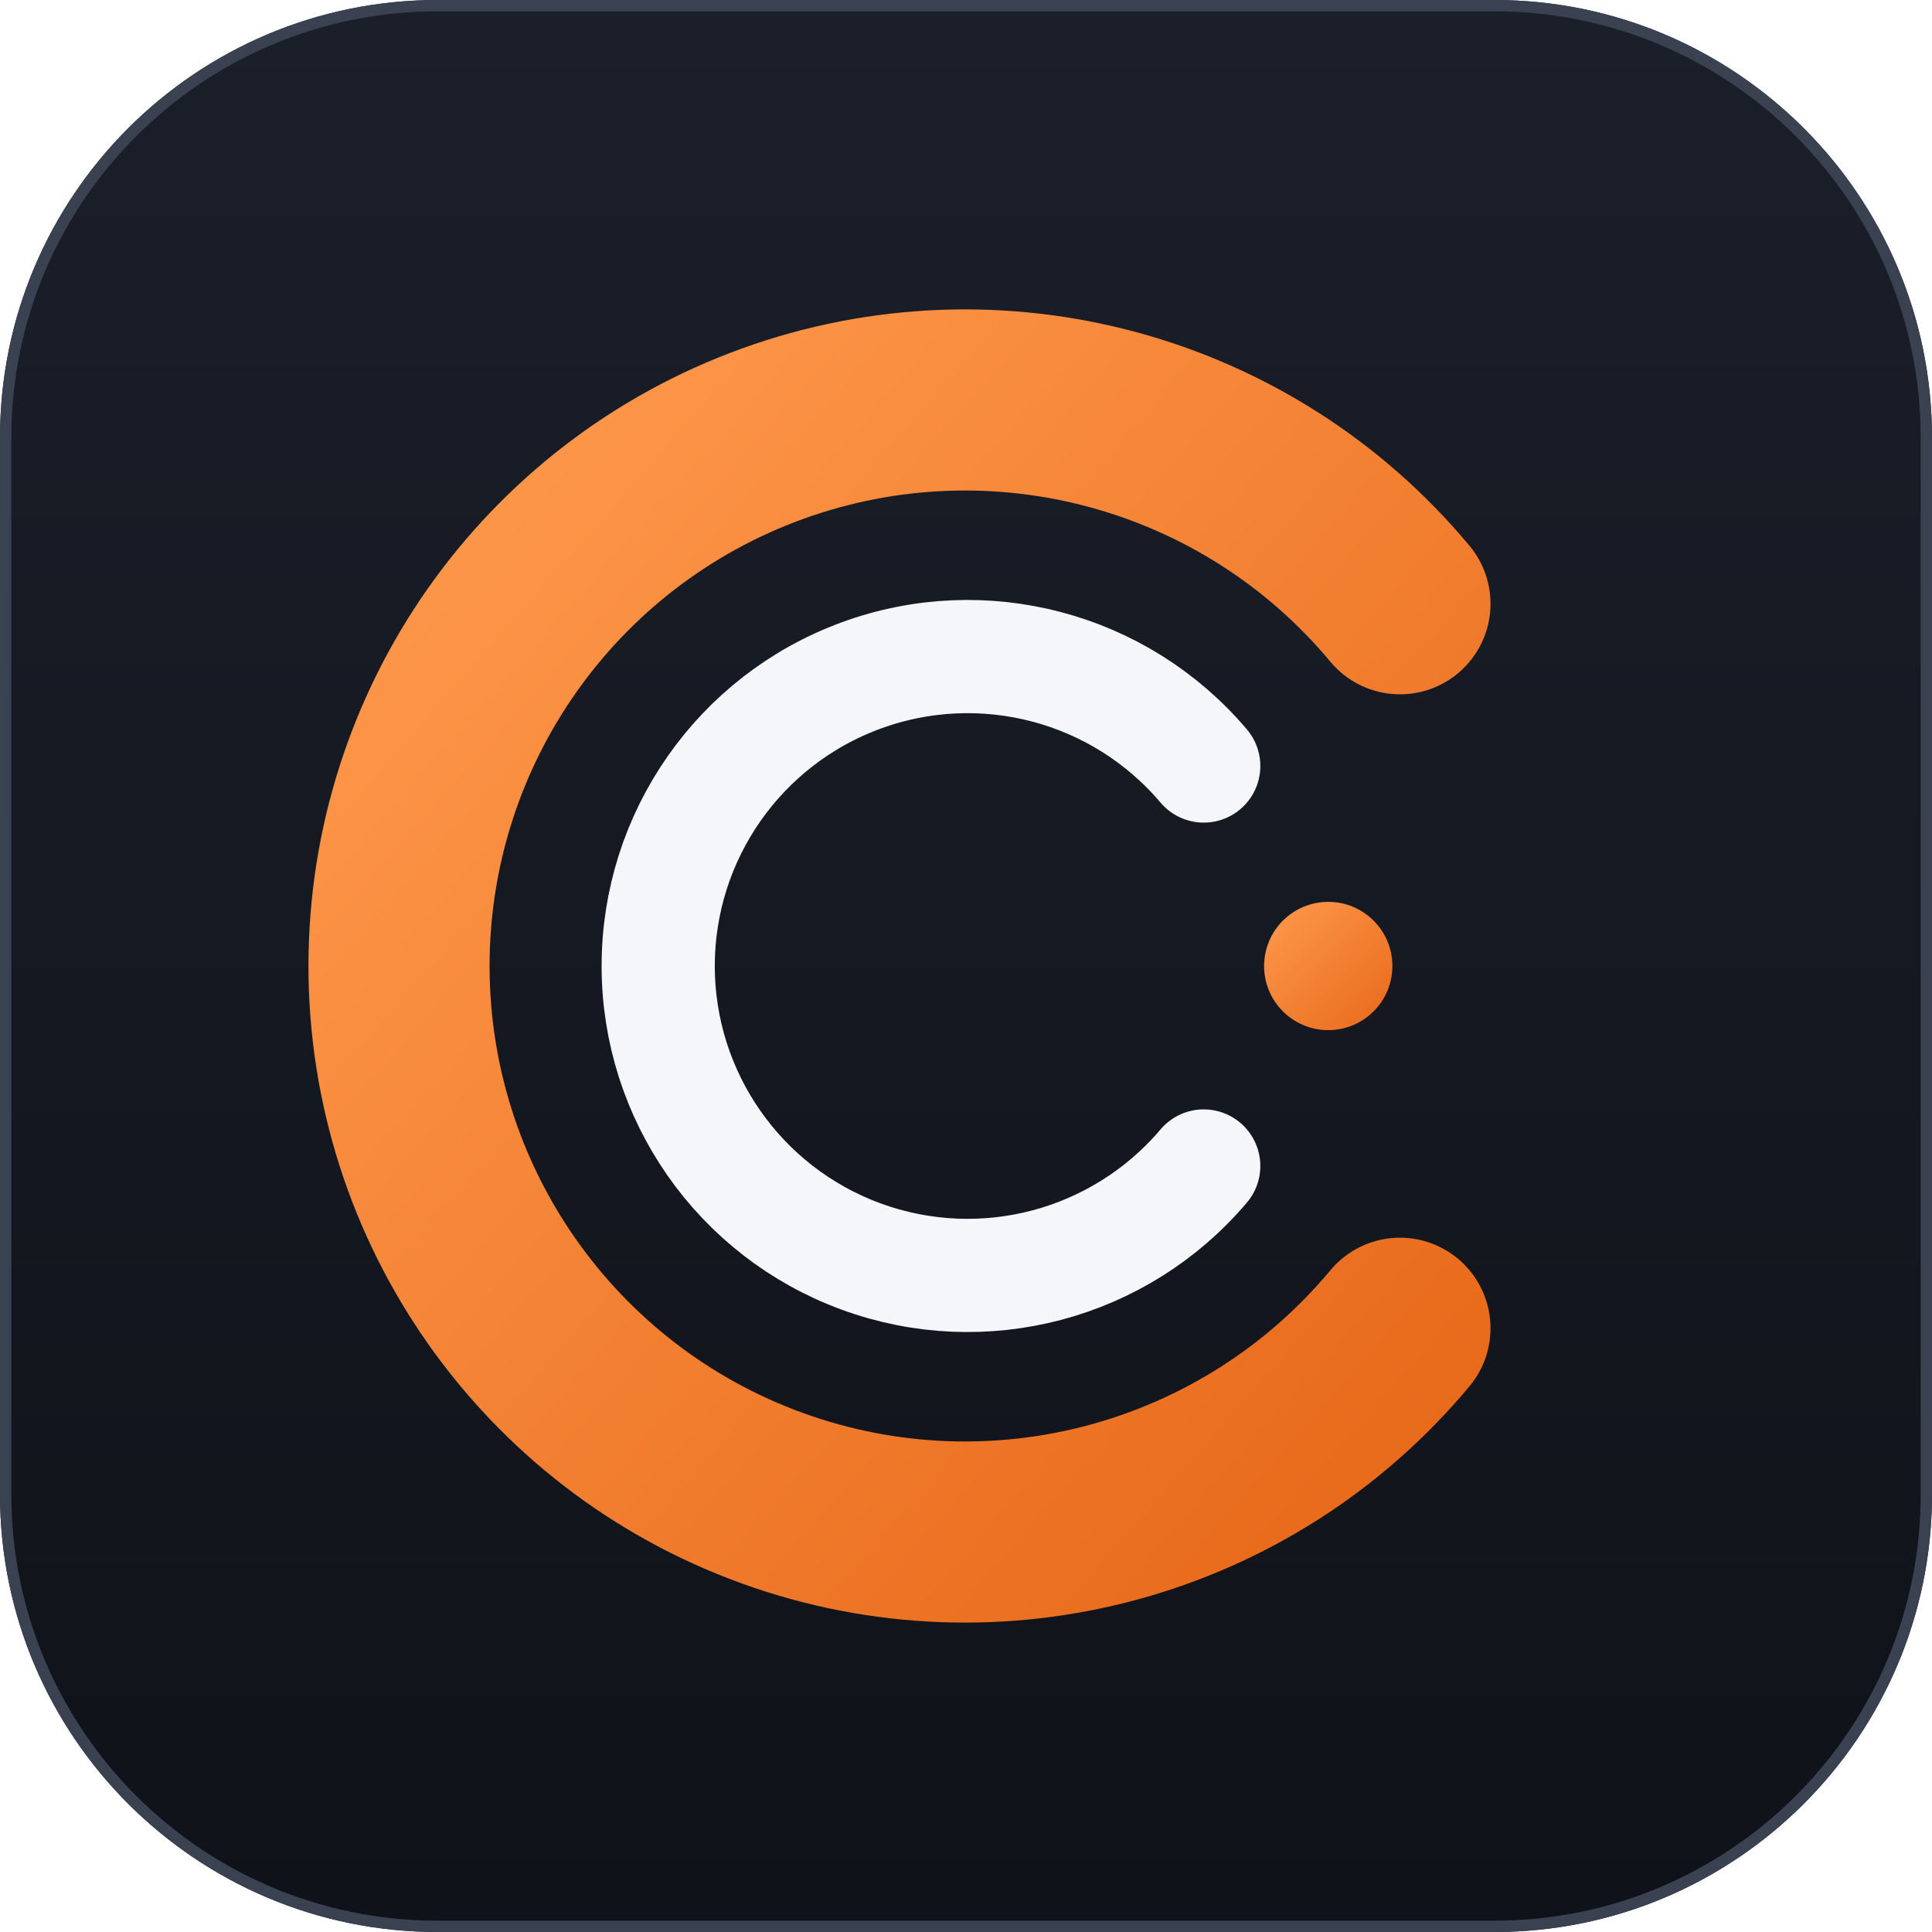
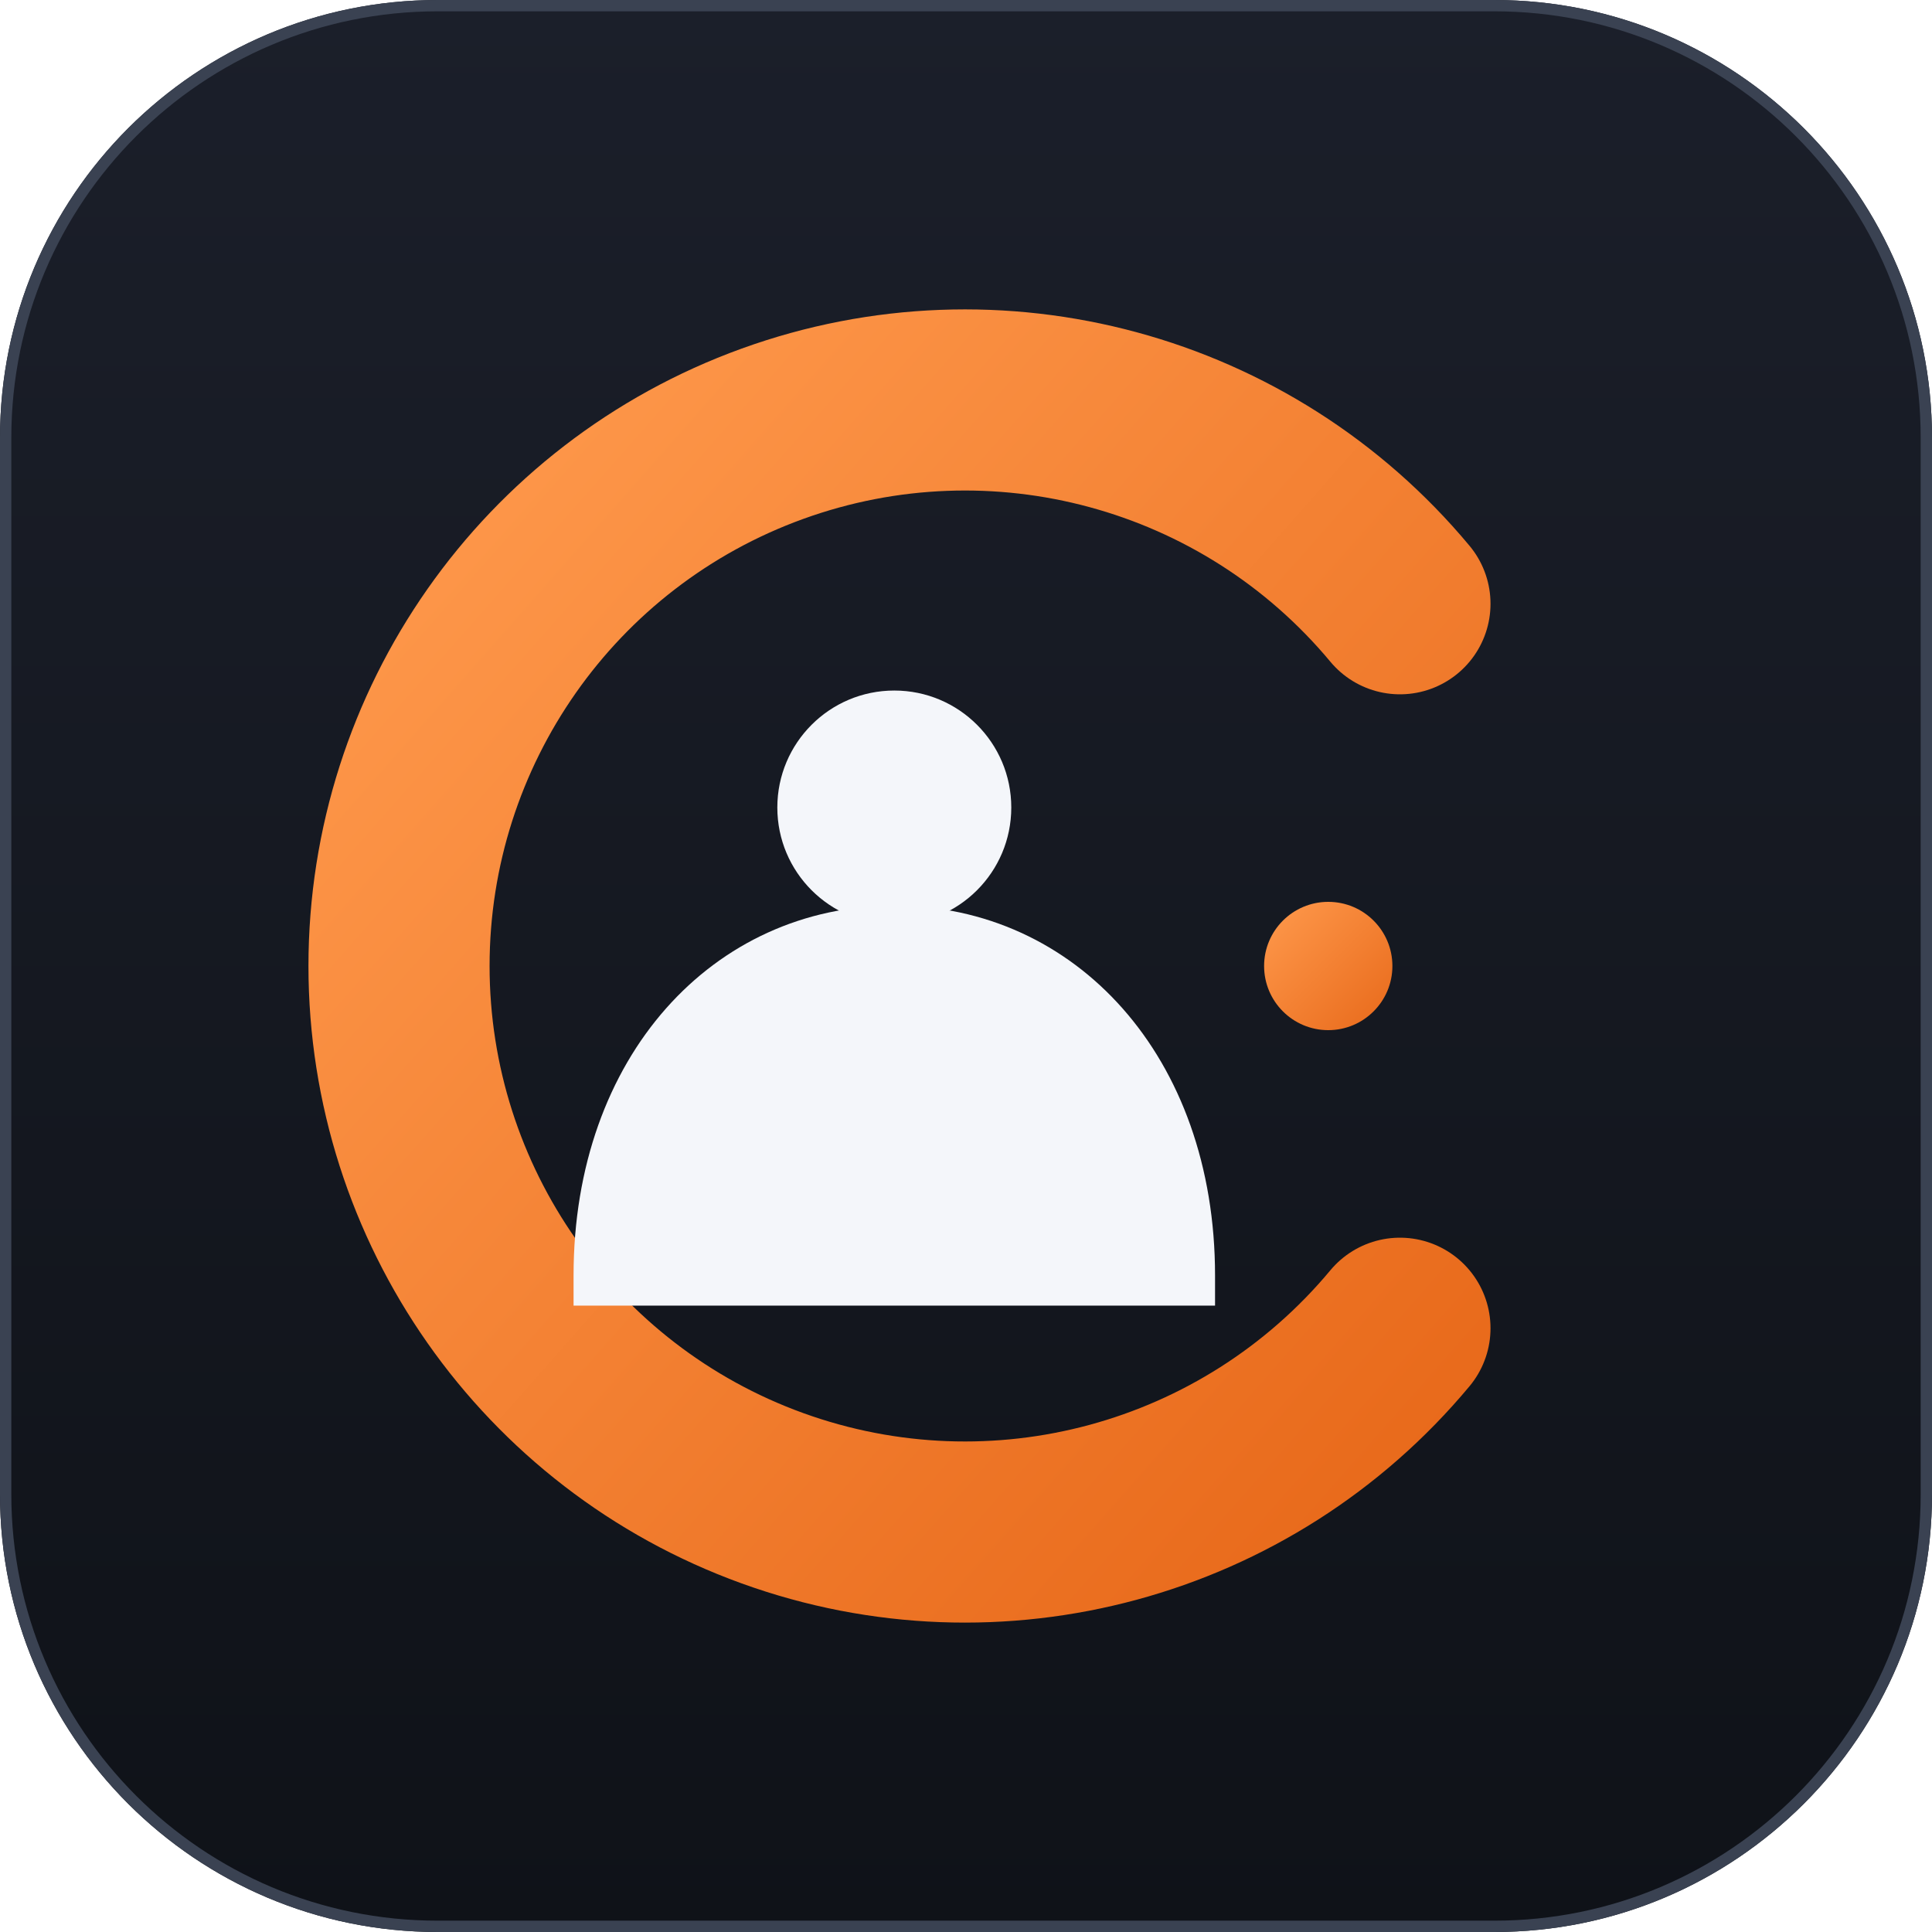
<svg xmlns="http://www.w3.org/2000/svg" viewBox="0 0 512 512" width="512" height="512">
  <defs>
    <linearGradient id="bg" x1="0" y1="0" x2="0" y2="1">
      <stop offset="0" stop-color="#1b1f2a" />
      <stop offset="1" stop-color="#0f1218" />
    </linearGradient>
    <linearGradient id="o" x1="0" y1="0" x2="1" y2="1">
      <stop offset="0" stop-color="#ff9a4d" />
      <stop offset="1" stop-color="#e8691a" />
    </linearGradient>
  </defs>
  <rect width="512" height="512" rx="116" fill="url(#bg)" />
  <rect x="1.5" y="1.5" width="509" height="509" rx="114.5" fill="none" stroke="#3a4252" stroke-width="3" />
  <path d="M371 160 A150 150 0 1 0 371 352" fill="none" stroke="url(#o)" stroke-width="48" stroke-linecap="round" />
-   <path d="M319 203 A82 82 0 1 0 319 309" fill="none" stroke="#f4f6fa" stroke-width="30" stroke-linecap="round" />
  <circle cx="352" cy="256" r="17" fill="url(#o)" />
+   <circle cx="237" cy="214" r="31" fill="#f4f6fa" />
+   <path d="M152 338 C152 280 189 240 237 240 C285 240 322 280 322 338 L322 346 L152 346 Z" fill="#f4f6fa" />
</svg>
